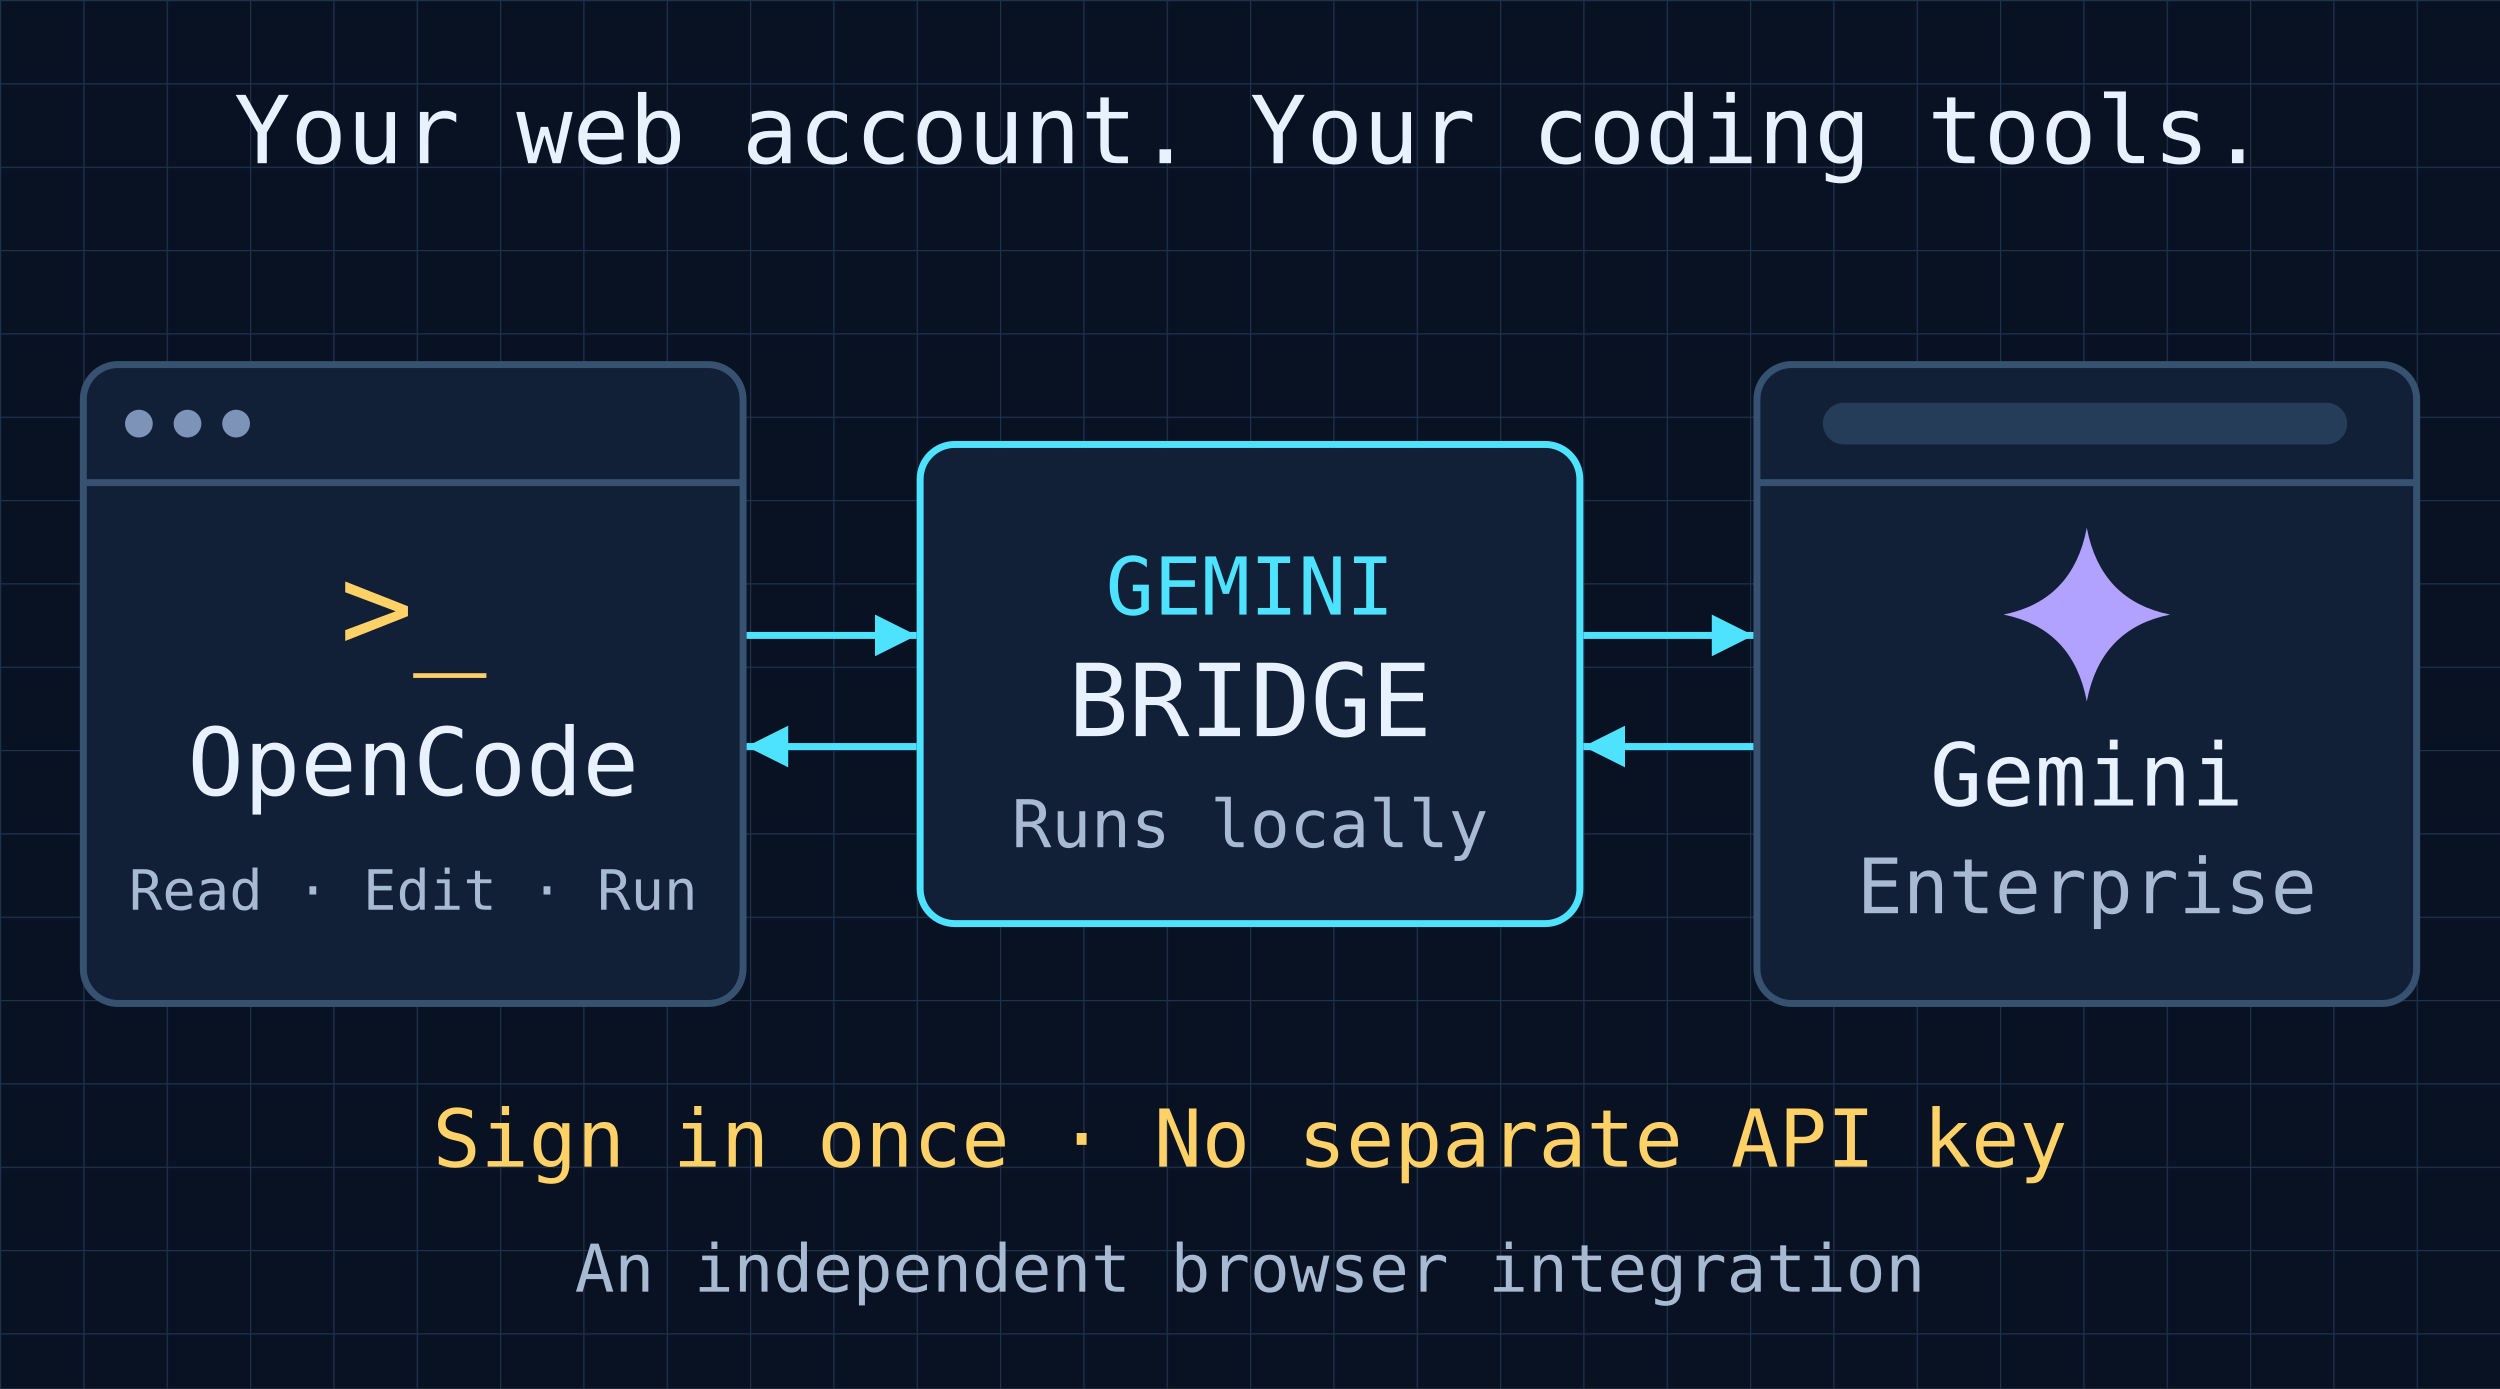
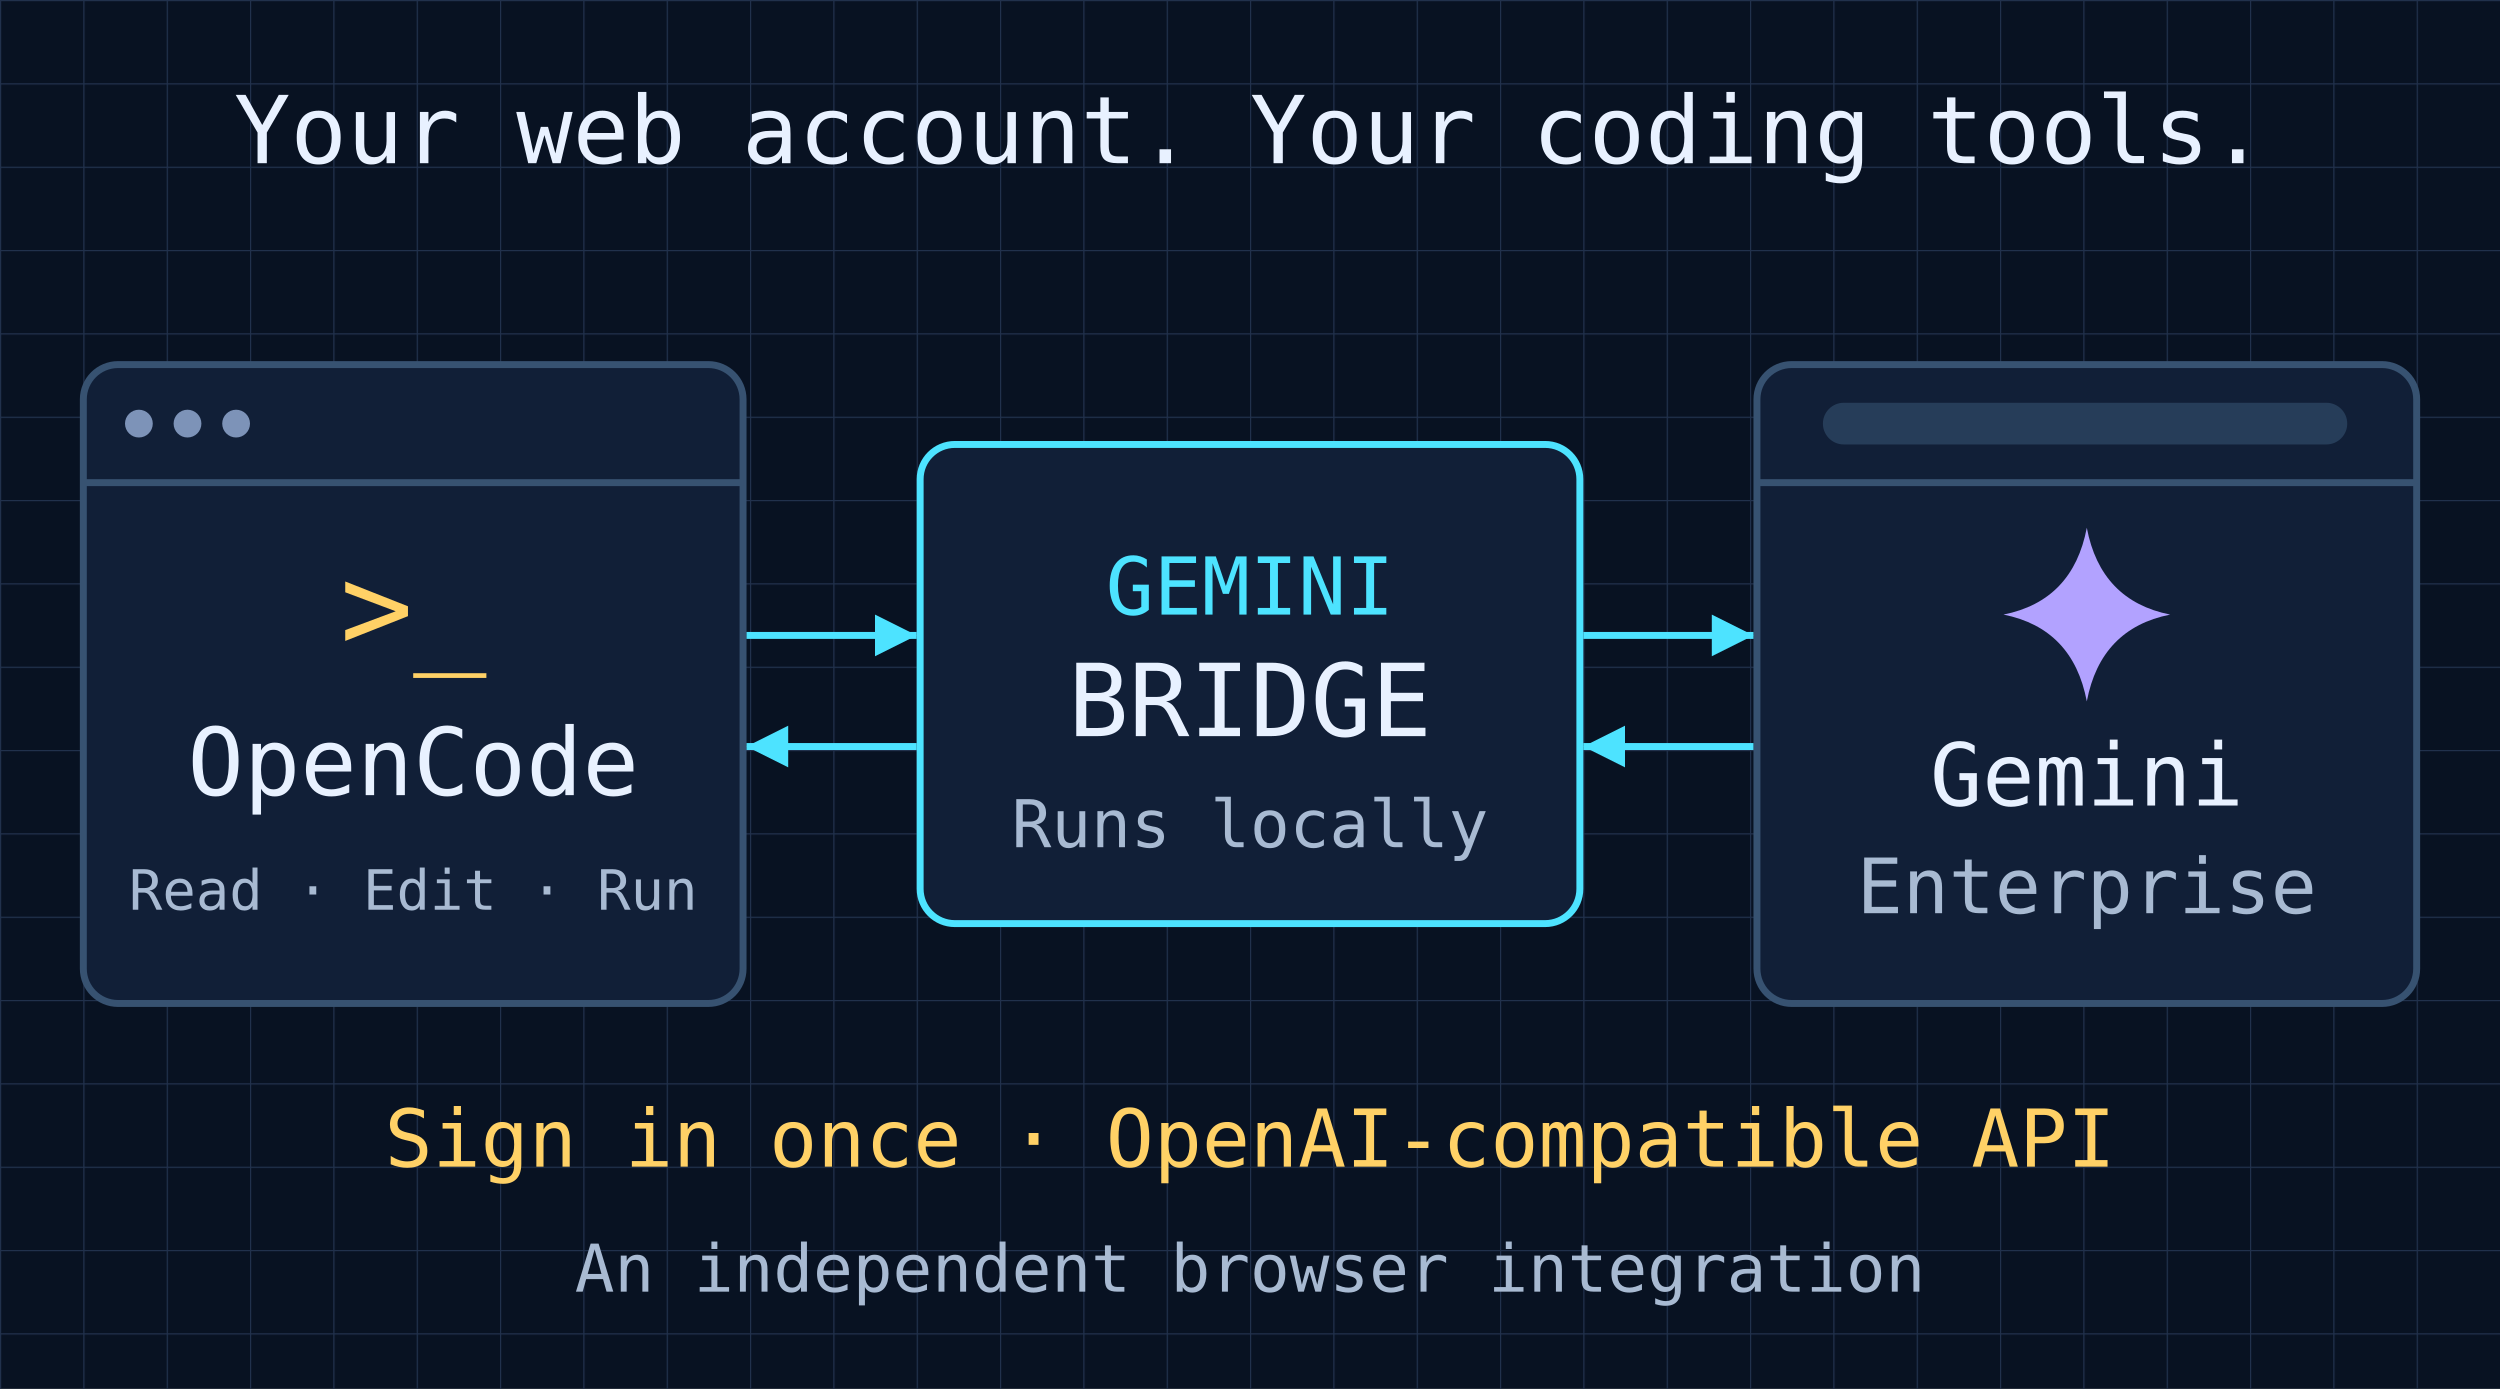
<svg xmlns="http://www.w3.org/2000/svg" viewBox="0 0 720 400">
  <defs>
    <pattern id="grid" width="24" height="24" patternUnits="userSpaceOnUse">
      <path d="M24 0H0V24" fill="none" stroke="#21314c" stroke-width=".7" />
    </pattern>
    <marker id="arrow" viewBox="0 0 10 10" refX="10" refY="5" markerWidth="6" markerHeight="6" orient="auto-start-reverse">
      <path d="m0 0 10 5-10 5" fill="#4de3ff" />
    </marker>
  </defs>
  <rect width="720" height="400" fill="#081222" />
  <rect width="720" height="400" fill="url(#grid)" />
  <g font-family="ui-monospace,monospace" text-anchor="middle">
    <text x="360" y="47" font-size="27" fill="#e8f1ff">Your web account. Your coding tools.</text>
    <g fill="#111f37" stroke="#375271" stroke-width="2">
      <rect x="24" y="105" width="190" height="184" rx="10" />
      <rect x="265" y="128" width="190" height="138" rx="10" stroke="#4de3ff" />
      <rect x="506" y="105" width="190" height="184" rx="10" />
    </g>
    <path d="M24 139H214M506 139H696" stroke="#375271" stroke-width="2" />
    <g fill="#7d93b8">
      <circle cx="40" cy="122" r="4" />
      <circle cx="54" cy="122" r="4" />
      <circle cx="68" cy="122" r="4" />
    </g>
    <rect x="525" y="116" width="151" height="12" rx="6" fill="#263d59" />
    <text x="119" y="187" font-size="35" fill="#ffd166">&gt;_</text>
    <text x="119" y="229" font-size="27" fill="#e8f1ff">OpenCode</text>
    <text x="119" y="262" font-size="16" fill="#a8bad2">Read · Edit · Run</text>
    <text x="360" y="177" font-size="23" fill="#4de3ff">GEMINI</text>
    <text x="360" y="212" font-size="29" fill="#e8f1ff">BRIDGE</text>
    <text x="360" y="244" font-size="19" fill="#a8bad2">Runs locally</text>
    <path d="M601 152Q605 173 625 177Q605 181 601 202Q597 181 577 177Q597 173 601 152" fill="#b2a2ff" />
    <text x="601" y="232" font-size="25" fill="#e8f1ff">Gemini</text>
    <text x="601" y="263" font-size="22" fill="#a8bad2">Enterprise</text>
    <g stroke="#4de3ff" stroke-width="2" marker-end="url(#arrow)">
      <path d="M215 183H264" />
      <path d="M456 183H505" />
      <path d="M505 215H456" />
      <path d="M264 215H215" />
    </g>
-     <text x="360" y="336" font-size="23" fill="#ffd166">Sign in once · No separate API key</text>
+     <text x="360" y="336" font-size="23" fill="#ffd166">Sign in once · OpenAI-compatible API</text>
    <text x="360" y="372" font-size="19" fill="#a8bad2">An independent browser integration</text>
  </g>
</svg>
